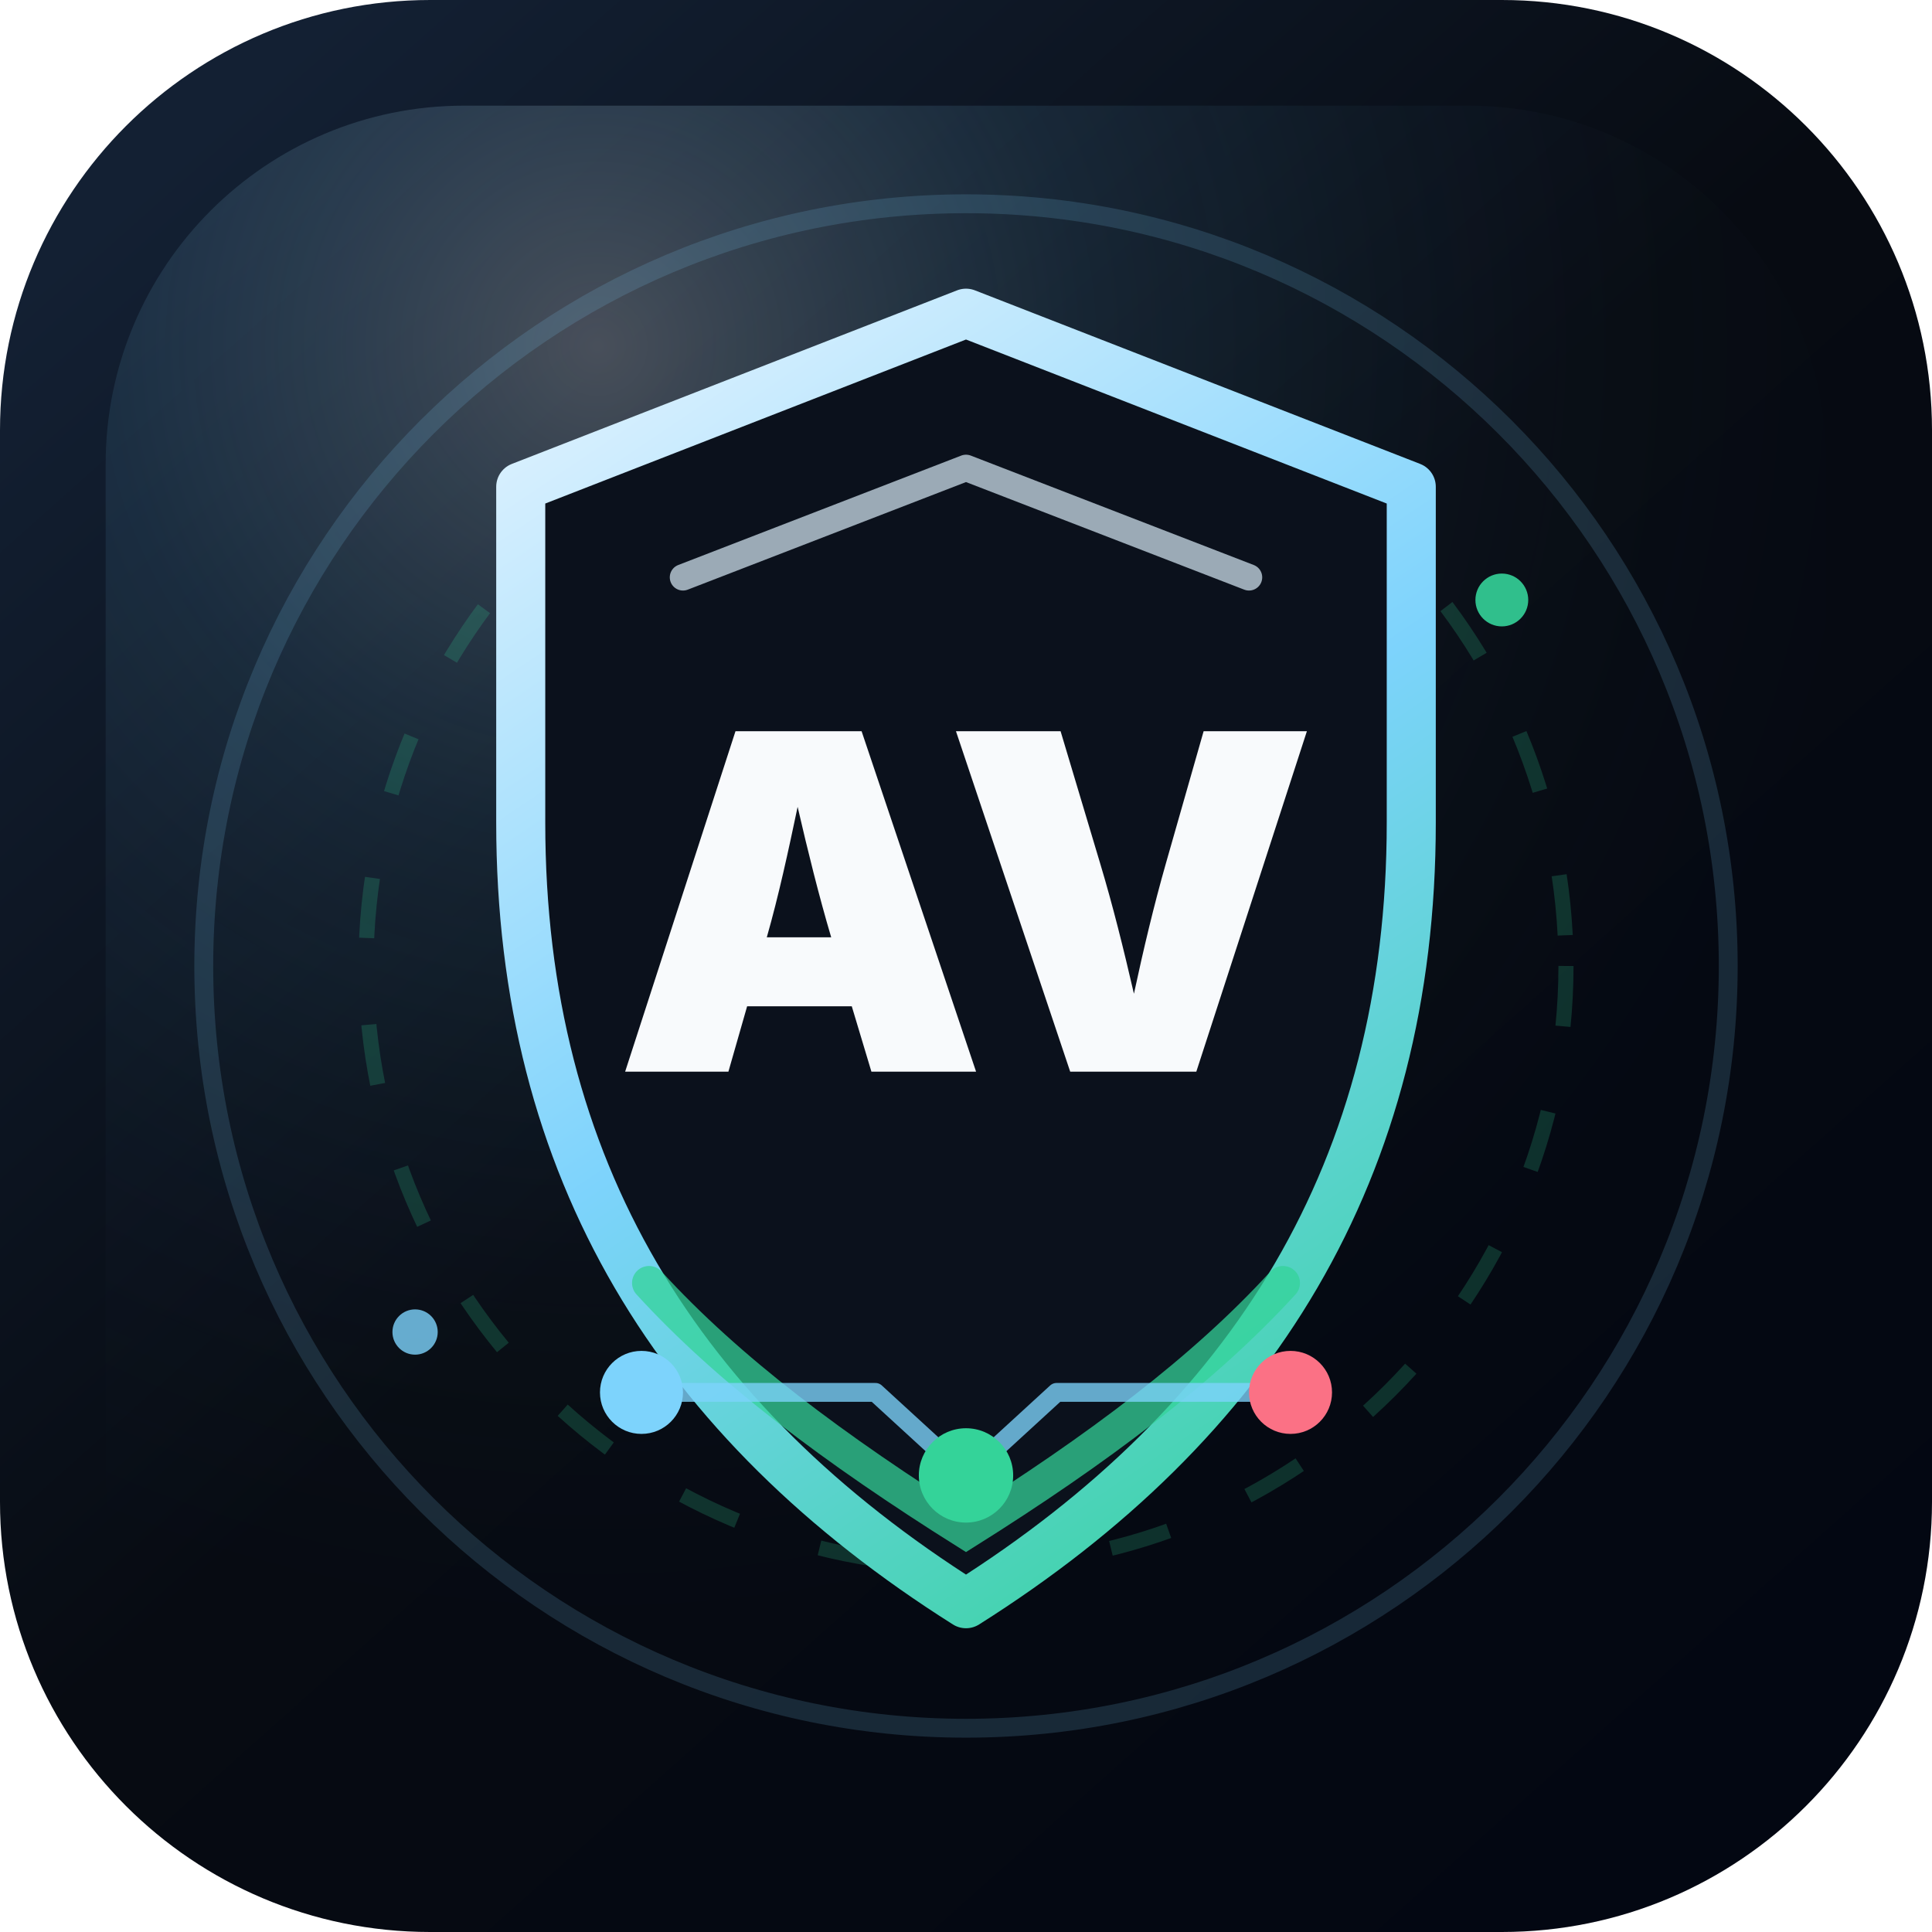
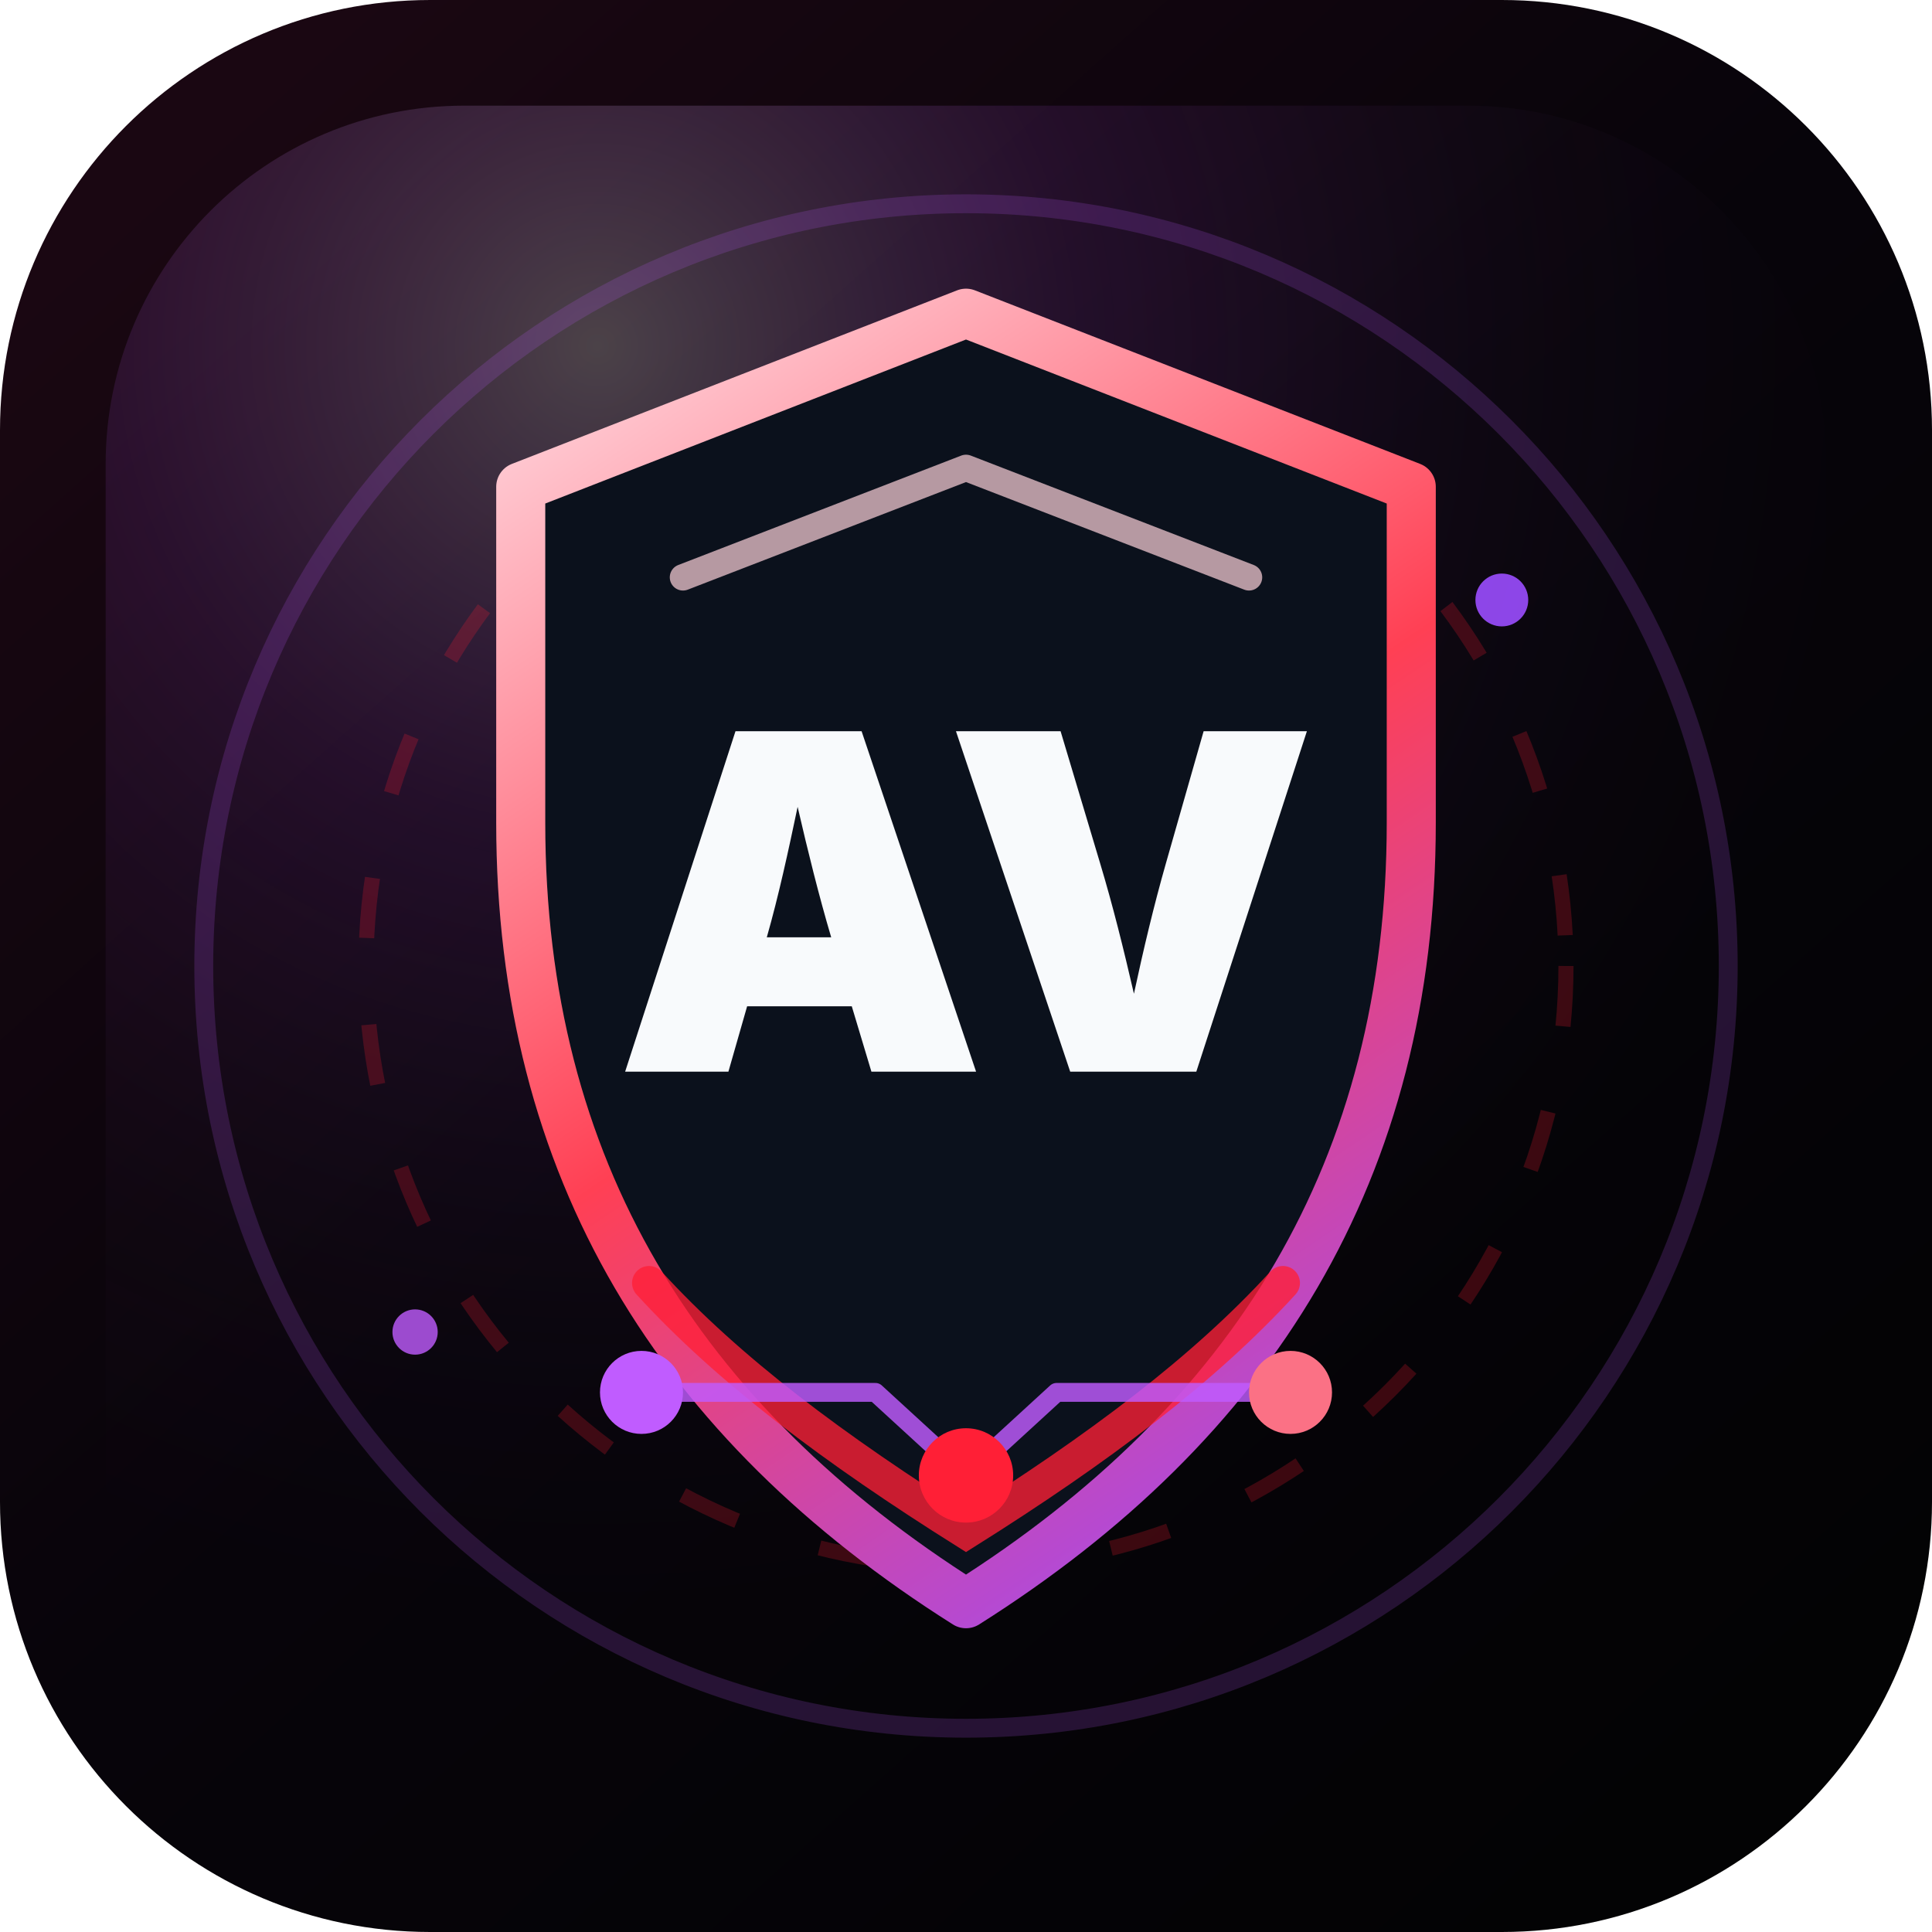
<svg xmlns="http://www.w3.org/2000/svg" width="1024" height="1024" viewBox="0 0 1024 1024" role="img" aria-labelledby="title desc">
  <defs>
    <linearGradient id="bg" x1="112" y1="64" x2="914" y2="964" gradientUnits="userSpaceOnUse">
-       <stop stop-color="#132033" />
-       <stop offset="0.48" stop-color="#070b12" />
-       <stop offset="1" stop-color="#030712" />
+       <stop stop-color="#1a0712" />
+       <stop offset="0.48" stop-color="#07040a" />
+       <stop offset="1" stop-color="#030304" />
    </linearGradient>
    <linearGradient id="shield" x1="306" y1="178" x2="748" y2="834" gradientUnits="userSpaceOnUse">
-       <stop stop-color="#e0f2fe" />
-       <stop offset="0.48" stop-color="#7dd3fc" />
-       <stop offset="1" stop-color="#34d399" />
+       <stop stop-color="#ffd4dc" />
+       <stop offset="0.48" stop-color="#ff4054" />
+       <stop offset="1" stop-color="#9b4dff" />
    </linearGradient>
    <radialGradient id="shine" cx="0" cy="0" r="1" gradientUnits="userSpaceOnUse" gradientTransform="translate(314 180) rotate(46) scale(724)">
      <stop stop-color="#ffffff" stop-opacity="0.24" />
-       <stop offset="0.36" stop-color="#7dd3fc" stop-opacity="0.1" />
-       <stop offset="1" stop-color="#020617" stop-opacity="0" />
+       <stop offset="0.36" stop-color="#c05cff" stop-opacity="0.12" />
+       <stop offset="1" stop-color="#030304" stop-opacity="0" />
    </radialGradient>
  </defs>
  <rect width="1024" height="1024" rx="228" fill="url(#bg)" />
  <rect x="56" y="56" width="912" height="912" rx="190" fill="url(#shine)" />
-   <circle cx="512" cy="512" r="404" fill="none" stroke="#7dd3fc" stroke-opacity="0.16" stroke-width="10" />
-   <circle cx="512" cy="512" r="318" fill="none" stroke="#34d399" stroke-opacity="0.2" stroke-width="8" stroke-dasharray="32 46" />
+   <circle cx="512" cy="512" r="404" fill="none" stroke="#c05cff" stroke-opacity="0.18" stroke-width="10" />
+   <circle cx="512" cy="512" r="318" fill="none" stroke="#ff1f36" stroke-opacity="0.22" stroke-width="8" stroke-dasharray="32 46" />
  <path d="M512 166 748 258v178c0 184-84 318-236 414-152-96-236-230-236-414V258l236-92Z" fill="#0b111c" stroke="url(#shield)" stroke-width="26" stroke-linejoin="round" />
-   <path d="M344 680c42 46 98 88 168 132 70-44 126-86 168-132" fill="none" stroke="#34d399" stroke-width="18" stroke-linecap="round" stroke-opacity="0.74" />
-   <path d="M362 306 512 248l150 58" fill="none" stroke="#e0f2fe" stroke-width="14" stroke-linecap="round" stroke-linejoin="round" stroke-opacity="0.68" />
+   <path d="M344 680c42 46 98 88 168 132 70-44 126-86 168-132" fill="none" stroke="#ff1f36" stroke-width="18" stroke-linecap="round" stroke-opacity="0.78" />
+   <path d="M362 306 512 248l150 58" fill="none" stroke="#ffd4dc" stroke-width="14" stroke-linecap="round" stroke-linejoin="round" stroke-opacity="0.7" />
  <text x="512" y="568" text-anchor="middle" fill="#f8fafc" font-family="Inter, Arial, sans-serif" font-size="248" font-weight="900">AV</text>
-   <path d="M340 738h124m96 0h124M464 738l48 44 48-44" fill="none" stroke="#7dd3fc" stroke-width="10" stroke-linecap="round" stroke-linejoin="round" opacity="0.78" />
-   <circle cx="340" cy="738" r="22" fill="#7dd3fc" />
-   <circle cx="512" cy="782" r="25" fill="#34d399" />
+   <path d="M340 738h124m96 0h124M464 738l48 44 48-44" fill="none" stroke="#c05cff" stroke-width="10" stroke-linecap="round" stroke-linejoin="round" opacity="0.82" />
+   <circle cx="340" cy="738" r="22" fill="#c05cff" />
+   <circle cx="512" cy="782" r="25" fill="#ff1f36" />
  <circle cx="684" cy="738" r="22" fill="#fb7185" />
-   <circle cx="796" cy="318" r="14" fill="#34d399" opacity="0.9" />
-   <circle cx="220" cy="706" r="12" fill="#7dd3fc" opacity="0.8" />
+   <circle cx="796" cy="318" r="14" fill="#9b4dff" opacity="0.9" />
+   <circle cx="220" cy="706" r="12" fill="#c05cff" opacity="0.8" />
</svg>
